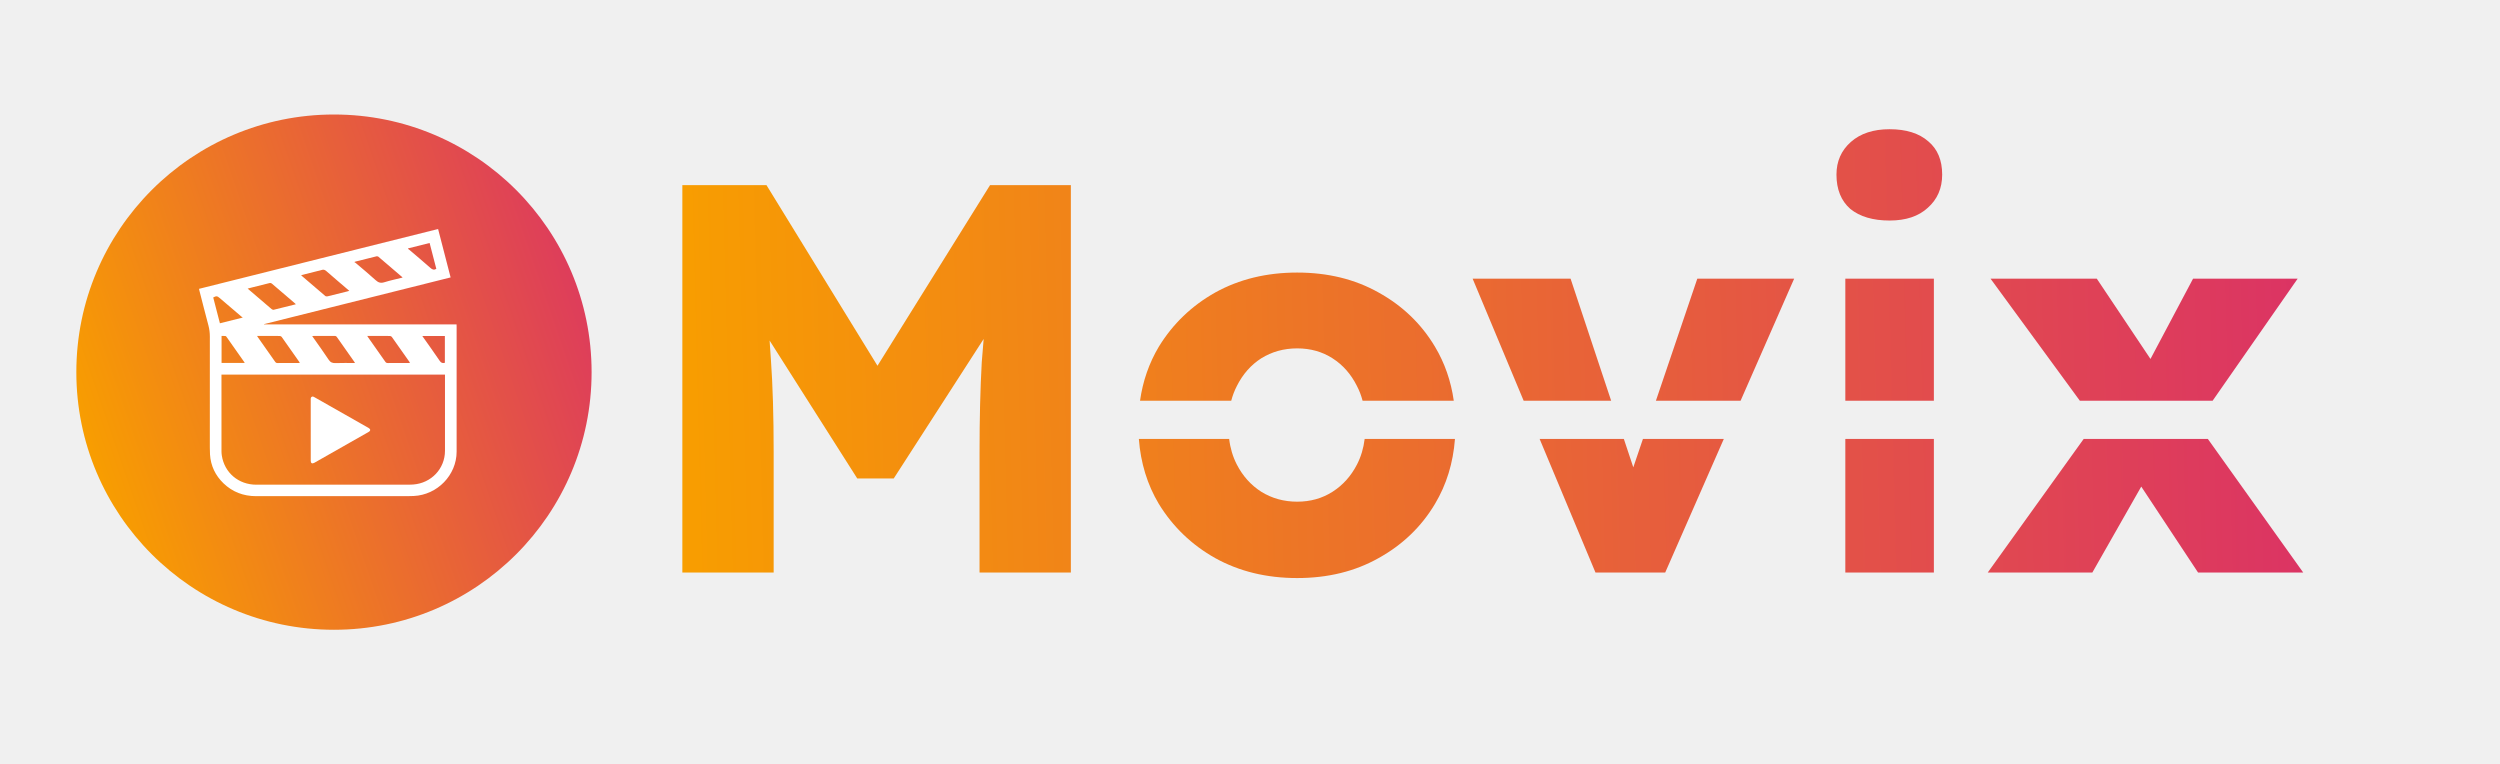
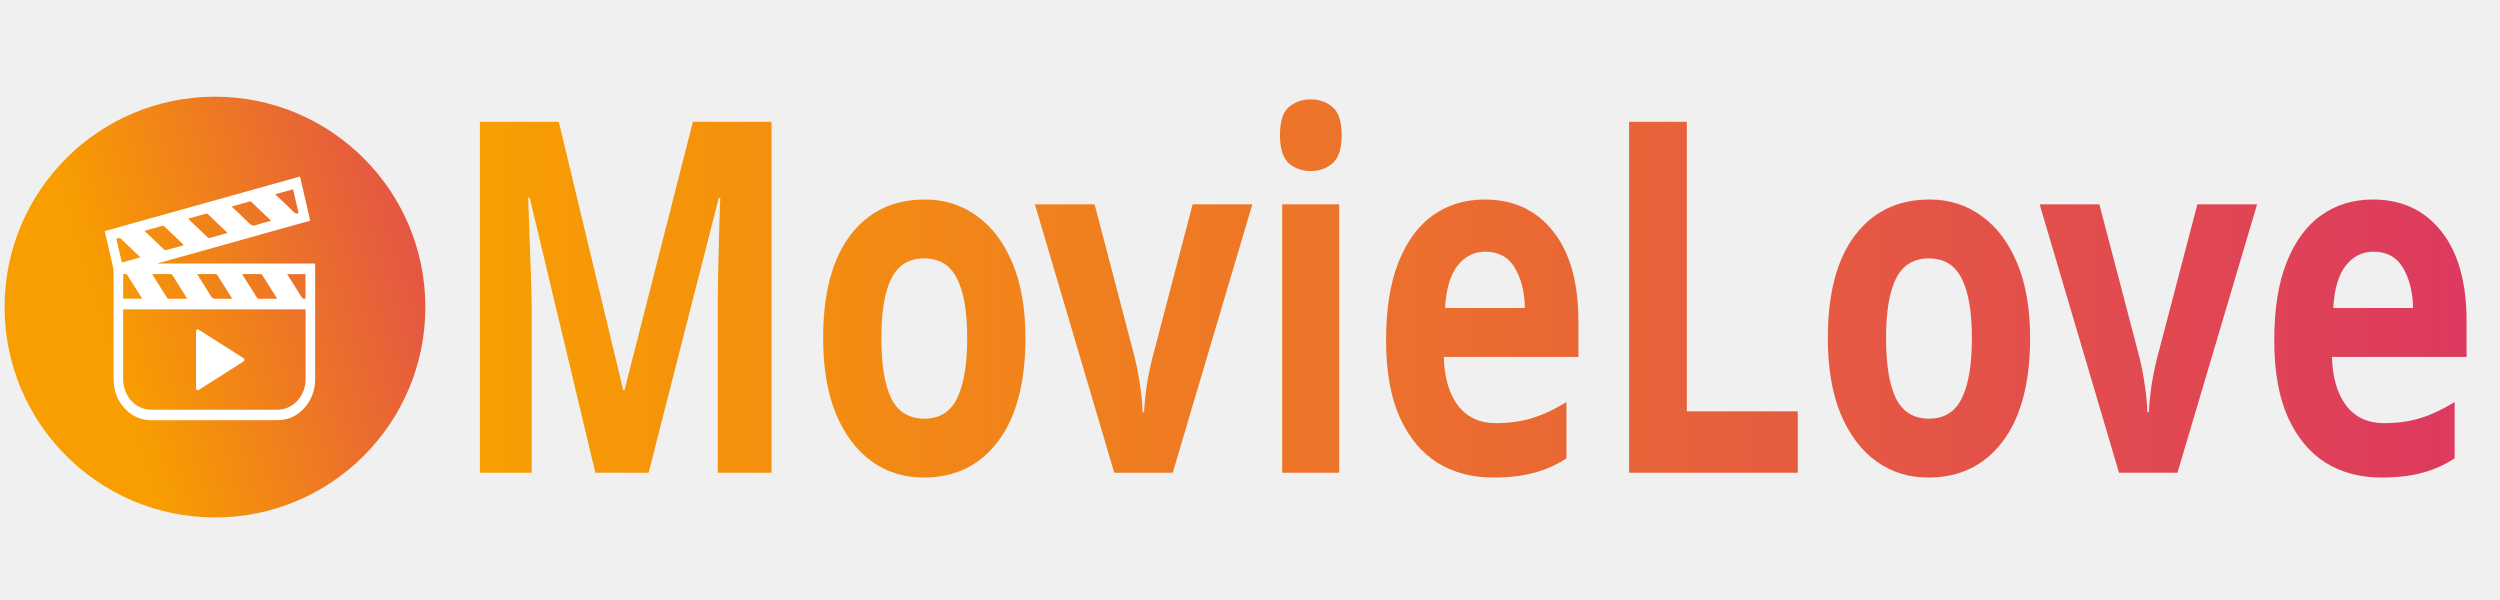
- <svg xmlns="http://www.w3.org/2000/svg" width="131" height="40" viewBox="0 0 131 40" fill="none">
-   <circle cx="17.5" cy="19.5" r="13.5" fill="url(#paint0_linear_425_166)" />
-   <path d="M10.429 15.135C14.607 14.089 18.777 13.046 22.956 12C23.175 12.848 23.392 13.688 23.612 14.537C20.349 15.354 17.091 16.169 13.833 16.985C13.834 16.99 13.834 16.995 13.835 17H23.923C23.924 17.037 23.927 17.067 23.927 17.097C23.928 19.288 23.929 21.479 23.927 23.67C23.926 24.893 22.917 25.933 21.679 25.99C21.559 25.995 21.438 25.999 21.317 25.999C18.683 25.999 16.049 26 13.415 25.999C12.757 25.998 12.181 25.779 11.711 25.326C11.284 24.913 11.041 24.406 11.004 23.813C10.997 23.694 10.995 23.575 10.995 23.456C10.994 21.519 10.993 19.581 10.996 17.644C10.996 17.442 10.974 17.248 10.921 17.052C10.757 16.439 10.602 15.824 10.444 15.21C10.438 15.189 10.435 15.168 10.429 15.135ZM11.605 19.628V19.729C11.605 21.038 11.605 22.346 11.606 23.654C11.606 23.726 11.612 23.798 11.623 23.869C11.762 24.773 12.5 25.398 13.431 25.398C16.096 25.398 18.762 25.398 21.428 25.398C21.501 25.398 21.574 25.395 21.647 25.389C22.598 25.321 23.317 24.561 23.317 23.621C23.317 22.328 23.317 21.036 23.317 19.743V19.628H11.605ZM13.47 17.604C13.491 17.636 13.502 17.657 13.516 17.676C13.816 18.102 14.117 18.527 14.415 18.954C14.45 19.004 14.484 19.024 14.545 19.023C14.904 19.02 15.264 19.022 15.623 19.021C15.65 19.021 15.677 19.018 15.707 19.015C15.701 18.998 15.699 18.988 15.694 18.981C15.382 18.537 15.071 18.092 14.757 17.65C14.738 17.624 14.689 17.606 14.654 17.605C14.46 17.601 14.267 17.603 14.073 17.603C13.877 17.603 13.681 17.603 13.47 17.603L13.47 17.604ZM18.603 19.022C18.581 18.986 18.57 18.964 18.555 18.944C18.255 18.517 17.954 18.092 17.655 17.665C17.622 17.617 17.587 17.602 17.531 17.602C17.168 17.605 16.805 17.603 16.443 17.604C16.419 17.604 16.395 17.606 16.36 17.608C16.377 17.634 16.387 17.649 16.397 17.664C16.672 18.057 16.956 18.445 17.22 18.846C17.315 18.99 17.418 19.032 17.584 19.026C17.917 19.013 18.251 19.022 18.603 19.022L18.603 19.022ZM19.244 17.604C19.265 17.637 19.277 17.657 19.29 17.677C19.591 18.103 19.892 18.528 20.19 18.956C20.225 19.006 20.261 19.023 20.322 19.023C20.678 19.02 21.034 19.022 21.39 19.021C21.418 19.021 21.445 19.018 21.481 19.016C21.471 18.995 21.466 18.98 21.458 18.968C21.149 18.529 20.841 18.089 20.53 17.652C20.511 17.626 20.464 17.606 20.43 17.605C20.223 17.601 20.016 17.603 19.809 17.603C19.626 17.603 19.443 17.603 19.244 17.603V17.604ZM21.096 14.544C21.076 14.523 21.068 14.513 21.059 14.505C20.648 14.152 20.237 13.799 19.824 13.449C19.803 13.431 19.761 13.424 19.733 13.43C19.363 13.52 18.995 13.613 18.626 13.706C18.612 13.709 18.6 13.716 18.565 13.73C18.595 13.749 18.612 13.758 18.626 13.77C18.978 14.07 19.337 14.363 19.678 14.675C19.82 14.805 19.944 14.85 20.135 14.791C20.446 14.694 20.766 14.627 21.096 14.544ZM15.499 15.945C15.484 15.926 15.478 15.915 15.469 15.907C15.065 15.562 14.659 15.219 14.257 14.871C14.207 14.828 14.168 14.821 14.106 14.837C13.806 14.915 13.504 14.988 13.203 15.063C13.134 15.08 13.065 15.099 12.977 15.122C13.076 15.207 13.161 15.28 13.246 15.353C13.573 15.634 13.899 15.916 14.229 16.194C14.257 16.218 14.309 16.239 14.342 16.232C14.724 16.141 15.105 16.044 15.499 15.945ZM15.786 14.417C15.797 14.437 15.798 14.444 15.803 14.447C16.215 14.802 16.628 15.157 17.044 15.509C17.07 15.531 17.127 15.537 17.164 15.528C17.512 15.444 17.859 15.356 18.206 15.269C18.235 15.262 18.263 15.252 18.303 15.239C17.892 14.887 17.491 14.549 17.096 14.202C17.013 14.129 16.94 14.115 16.841 14.151C16.773 14.176 16.7 14.187 16.63 14.205C16.351 14.275 16.072 14.345 15.786 14.417V14.417ZM11.61 19.016H12.815C12.814 19.005 12.816 18.997 12.813 18.993C12.496 18.542 12.179 18.09 11.861 17.64C11.848 17.622 11.822 17.607 11.802 17.605C11.739 17.601 11.677 17.604 11.61 17.604V19.016H11.61ZM11.523 16.94C11.92 16.841 12.308 16.744 12.721 16.64C12.685 16.614 12.667 16.602 12.65 16.588C12.269 16.264 11.889 15.939 11.509 15.615C11.382 15.506 11.336 15.502 11.173 15.587C11.289 16.035 11.405 16.484 11.523 16.94V16.94ZM22.129 17.607C22.441 18.049 22.747 18.474 23.041 18.908C23.114 19.016 23.192 19.043 23.311 19.011V17.607H22.129V17.607ZM22.513 12.732C22.13 12.829 21.759 12.922 21.387 13.015L21.378 13.042C21.395 13.052 21.413 13.06 21.427 13.072C21.805 13.394 22.187 13.713 22.558 14.042C22.656 14.129 22.74 14.161 22.863 14.089C22.747 13.641 22.631 13.189 22.512 12.732L22.513 12.732Z" fill="white" />
-   <path d="M16.395 20.775C16.415 20.784 16.444 20.795 16.471 20.81C17.273 21.266 18.076 21.721 18.878 22.177C19.024 22.259 19.17 22.342 19.315 22.425C19.425 22.488 19.426 22.572 19.314 22.635C18.498 23.099 17.682 23.563 16.866 24.026C16.734 24.101 16.603 24.177 16.47 24.251C16.356 24.314 16.283 24.274 16.283 24.148C16.282 23.068 16.283 21.988 16.282 20.908C16.282 20.837 16.303 20.786 16.395 20.775Z" fill="white" />
-   <path fill-rule="evenodd" clip-rule="evenodd" d="M96.695 21V14.601H101.335V21H96.695ZM91.206 21L94.014 14.601H88.939L86.769 21H91.206ZM86.09 23H90.328L87.257 30H83.603L80.676 23H85.09L85.585 24.489L86.09 23ZM84.425 21L82.298 14.601H77.165L79.84 21H84.425ZM76.178 21C76.032 19.967 75.704 19.023 75.193 18.168C74.478 16.969 73.492 16.022 72.235 15.326C70.998 14.63 69.577 14.282 67.972 14.282C66.368 14.282 64.937 14.63 63.68 15.326C62.443 16.022 61.457 16.969 60.722 18.168C60.212 19.023 59.884 19.967 59.737 21H64.516C64.587 20.728 64.686 20.47 64.811 20.227C65.121 19.608 65.546 19.125 66.087 18.777C66.648 18.429 67.276 18.255 67.972 18.255C68.668 18.255 69.287 18.429 69.828 18.777C70.37 19.125 70.795 19.608 71.104 20.227C71.23 20.47 71.329 20.728 71.4 21H76.178ZM76.24 23H71.508C71.449 23.489 71.315 23.937 71.104 24.345C70.795 24.944 70.37 25.418 69.828 25.766C69.287 26.114 68.668 26.288 67.972 26.288C67.276 26.288 66.648 26.114 66.087 25.766C65.546 25.418 65.121 24.944 64.811 24.345C64.601 23.937 64.466 23.489 64.408 23H59.676C59.77 24.258 60.119 25.393 60.722 26.404C61.457 27.603 62.443 28.55 63.68 29.246C64.937 29.942 66.368 30.29 67.972 30.29C69.577 30.29 70.998 29.942 72.235 29.246C73.492 28.55 74.478 27.603 75.193 26.404C75.797 25.393 76.145 24.258 76.24 23ZM96.695 23H101.335V30H96.695V23ZM109.185 23L104.158 30H109.639L112.202 25.497L115.178 30H120.688L115.691 23H109.185ZM115.94 21L120.398 14.601H114.917L112.685 18.809L109.871 14.601H104.303L108.985 21H115.94ZM99.015 11.556C98.145 11.556 97.459 11.353 96.956 10.947C96.473 10.522 96.231 9.922 96.231 9.149C96.231 8.453 96.483 7.883 96.985 7.438C97.488 6.993 98.165 6.771 99.015 6.771C99.885 6.771 100.562 6.984 101.045 7.409C101.529 7.815 101.77 8.395 101.77 9.149C101.77 9.864 101.519 10.444 101.016 10.889C100.533 11.334 99.866 11.556 99.015 11.556ZM35.755 30V9.7H40.163L45.98 19.166L51.879 9.7H56.113V30H51.328V23.678C51.328 21.938 51.367 20.372 51.444 18.98C51.473 18.573 51.506 18.167 51.544 17.761L46.833 25.07H44.919L40.327 17.843C40.354 18.172 40.377 18.502 40.395 18.835C40.492 20.188 40.54 21.803 40.54 23.678V30H35.755Z" fill="url(#paint1_linear_425_166)" />
+ <svg xmlns="http://www.w3.org/2000/svg" width="500" height="120">
  <defs>
-     <linearGradient id="paint0_linear_425_166" x1="4.668" y1="24.11" x2="34.108" y2="13.989" gradientUnits="userSpaceOnUse">
+     <linearGradient gradientTransform="matrix(3.116756,0,0,3.481482,21.45125,29.52608)" gradientUnits="userSpaceOnUse" y2="13.989" x2="34.108" y1="24.11" x1="4.668" id="svg_2">
      <stop stop-color="#F89E00" />
-       <stop offset="1" stop-color="#DA2F68" />
+       <stop stop-color="#DA2F68" offset="1" />
    </linearGradient>
-     <linearGradient id="paint1_linear_425_166" x1="35.496" y1="26.22" x2="124.453" y2="23.927" gradientUnits="userSpaceOnUse">
-       <stop stop-color="#F89E00" />
-       <stop offset="1" stop-color="#DA2F68" />
+     <linearGradient spreadMethod="pad" y2="0" x2="1" y1="0" x1="0" id="svg_6">
+       <stop offset="0" stop-opacity="0.996" stop-color="#f89e00" />
+       <stop offset="1" stop-opacity="0.996" stop-color="#da2f68" />
    </linearGradient>
  </defs>
+   <g>
+     <g id="svg_9">
+       <circle stroke="null" fill="url(#svg_2)" r="42.076" cy="61.415" cx="42.994" />
+       <path stroke="null" fill="white" d="m20.955,46.219c13.025,-3.641 26.019,-7.273 39.045,-10.915c0.683,2.952 1.36,5.876 2.044,8.833c-10.171,2.843 -20.325,5.682 -30.478,8.521c0.002,0.018 0.004,0.036 0.007,0.054l31.441,0c0.005,0.128 0.014,0.232 0.014,0.337c0.001,7.628 0.004,15.256 -0.001,22.883c-0.003,4.26 -3.147,7.878 -7.005,8.076c-0.376,0.019 -0.752,0.031 -1.128,0.031c-8.21,0.002 -16.42,0.003 -24.63,0c-2.052,-0.001 -3.845,-0.765 -5.31,-2.343c-1.333,-1.438 -2.088,-3.2 -2.204,-5.267c-0.023,-0.413 -0.03,-0.827 -0.03,-1.24c-0.002,-6.746 -0.005,-13.491 0.004,-20.236c0.001,-0.702 -0.069,-1.379 -0.233,-2.06c-0.513,-2.133 -0.995,-4.275 -1.488,-6.414c-0.017,-0.072 -0.026,-0.146 -0.047,-0.261zm3.666,15.641l0,0.354c0,4.555 -0.001,9.11 0.002,13.664c0,0.249 0.02,0.5 0.053,0.746c0.433,3.151 2.735,5.326 5.634,5.326c8.309,0 16.618,0 24.927,-0.001c0.228,0 0.455,-0.012 0.682,-0.03c2.965,-0.237 5.204,-2.885 5.204,-6.156c0,-4.501 0,-9.001 0,-13.502l0,-0.401l-36.503,0zm5.815,-7.047c0.063,0.112 0.099,0.185 0.142,0.253c0.935,1.482 1.873,2.961 2.8,4.448c0.108,0.174 0.215,0.243 0.407,0.241c1.119,-0.01 2.238,-0.005 3.357,-0.006c0.084,0 0.169,-0.013 0.264,-0.022c-0.021,-0.06 -0.026,-0.094 -0.042,-0.12c-0.971,-1.546 -1.94,-3.094 -2.921,-4.632c-0.058,-0.092 -0.209,-0.154 -0.319,-0.157c-0.604,-0.015 -1.208,-0.007 -1.812,-0.007c-0.61,0 -1.221,0 -1.878,0l0.001,0.001zm15.997,4.937c-0.068,-0.125 -0.105,-0.202 -0.149,-0.272c-0.936,-1.484 -1.876,-2.964 -2.806,-4.452c-0.104,-0.166 -0.212,-0.218 -0.388,-0.218c-1.13,0.008 -2.261,0.004 -3.392,0.005c-0.074,0 -0.147,0.008 -0.257,0.014c0.053,0.092 0.082,0.145 0.113,0.196c0.86,1.369 1.745,2.72 2.568,4.116c0.295,0.5 0.616,0.647 1.133,0.625c1.038,-0.045 2.079,-0.014 3.177,-0.014l0.001,0zm1.998,-4.937c0.065,0.115 0.101,0.188 0.143,0.256c0.936,1.483 1.876,2.963 2.804,4.451c0.11,0.177 0.223,0.237 0.41,0.235c1.11,-0.009 2.22,-0.004 3.331,-0.005c0.086,0 0.172,-0.012 0.284,-0.02c-0.033,-0.074 -0.048,-0.124 -0.074,-0.165c-0.961,-1.53 -1.921,-3.061 -2.891,-4.584c-0.059,-0.092 -0.206,-0.159 -0.313,-0.162c-0.644,-0.015 -1.288,-0.007 -1.933,-0.007c-0.571,0 -1.142,0 -1.762,0l0,0.001zm5.773,-10.651c-0.065,-0.074 -0.089,-0.109 -0.118,-0.136c-1.281,-1.228 -2.561,-2.457 -3.848,-3.677c-0.065,-0.061 -0.198,-0.087 -0.284,-0.064c-1.151,0.312 -2.3,0.636 -3.45,0.958c-0.042,0.012 -0.081,0.036 -0.189,0.084c0.092,0.067 0.146,0.097 0.19,0.139c1.097,1.046 2.216,2.067 3.279,3.153c0.442,0.452 0.829,0.609 1.424,0.401c0.967,-0.337 1.966,-0.569 2.996,-0.858zm-17.447,4.878c-0.047,-0.068 -0.065,-0.107 -0.092,-0.133c-1.26,-1.201 -2.525,-2.397 -3.777,-3.608c-0.156,-0.15 -0.277,-0.174 -0.47,-0.118c-0.936,0.273 -1.877,0.525 -2.815,0.786c-0.217,0.06 -0.431,0.126 -0.704,0.206c0.308,0.296 0.573,0.551 0.838,0.805c1.019,0.978 2.036,1.958 3.062,2.927c0.089,0.085 0.251,0.158 0.355,0.131c1.19,-0.316 2.376,-0.653 3.604,-0.997zm0.896,-5.321c0.033,0.069 0.038,0.093 0.051,0.105c1.287,1.235 2.572,2.473 3.868,3.697c0.083,0.078 0.259,0.096 0.375,0.065c1.085,-0.29 2.166,-0.597 3.249,-0.9c0.089,-0.025 0.176,-0.06 0.301,-0.103c-1.281,-1.225 -2.532,-2.405 -3.761,-3.611c-0.259,-0.254 -0.486,-0.305 -0.795,-0.178c-0.211,0.087 -0.439,0.125 -0.659,0.187c-0.869,0.244 -1.737,0.488 -2.629,0.739l0,-0.001zm-13.017,16.012l3.757,0c-0.002,-0.04 0.003,-0.065 -0.006,-0.08c-0.988,-1.572 -1.975,-3.144 -2.968,-4.713c-0.038,-0.06 -0.12,-0.115 -0.185,-0.12c-0.194,-0.016 -0.39,-0.006 -0.598,-0.006l0,4.918l-0.001,0zm-0.269,-7.228c1.238,-0.346 2.446,-0.684 3.733,-1.045c-0.111,-0.09 -0.169,-0.131 -0.221,-0.18c-1.187,-1.129 -2.372,-2.259 -3.557,-3.39c-0.396,-0.377 -0.538,-0.394 -1.047,-0.097c0.362,1.56 0.724,3.124 1.092,4.713l0,-0.001zm33.055,2.321c0.971,1.54 1.925,3.02 2.841,4.528c0.228,0.376 0.473,0.47 0.842,0.36l0,-4.889l-3.683,0l0,0.001zm1.196,-16.97c-1.192,0.335 -2.349,0.66 -3.508,0.985l-0.027,0.093c0.051,0.035 0.107,0.063 0.152,0.105c1.179,1.121 2.368,2.229 3.525,3.376c0.306,0.303 0.567,0.414 0.951,0.164c-0.361,-1.561 -0.725,-3.133 -1.094,-4.724l0.001,0.001z" />
+       <path stroke="null" fill="white" d="m39.551,65.853c0.063,0.033 0.152,0.071 0.236,0.124c2.502,1.585 5.003,3.171 7.505,4.757c0.454,0.288 0.908,0.576 1.361,0.865c0.343,0.219 0.344,0.511 -0.003,0.731c-2.543,1.616 -5.087,3.229 -7.63,4.843c-0.411,0.261 -0.821,0.524 -1.235,0.781c-0.354,0.22 -0.583,0.083 -0.583,-0.357c-0.002,-3.76 0,-7.52 -0.002,-11.28c0,-0.247 0.065,-0.425 0.353,-0.464z" />
+       <text stroke-width="0" font-style="normal" font-weight="bold" transform="matrix(3.18475 0 0 4.09517 -852.812 -920.238)" stroke="#000" xml:space="preserve" text-anchor="start" font-family="'Calistoga'" font-size="24" id="svg_3" y="247.801" x="295.762" fill="url(#svg_6)">MovieLover</text>
+     </g>
+   </g>
</svg>
